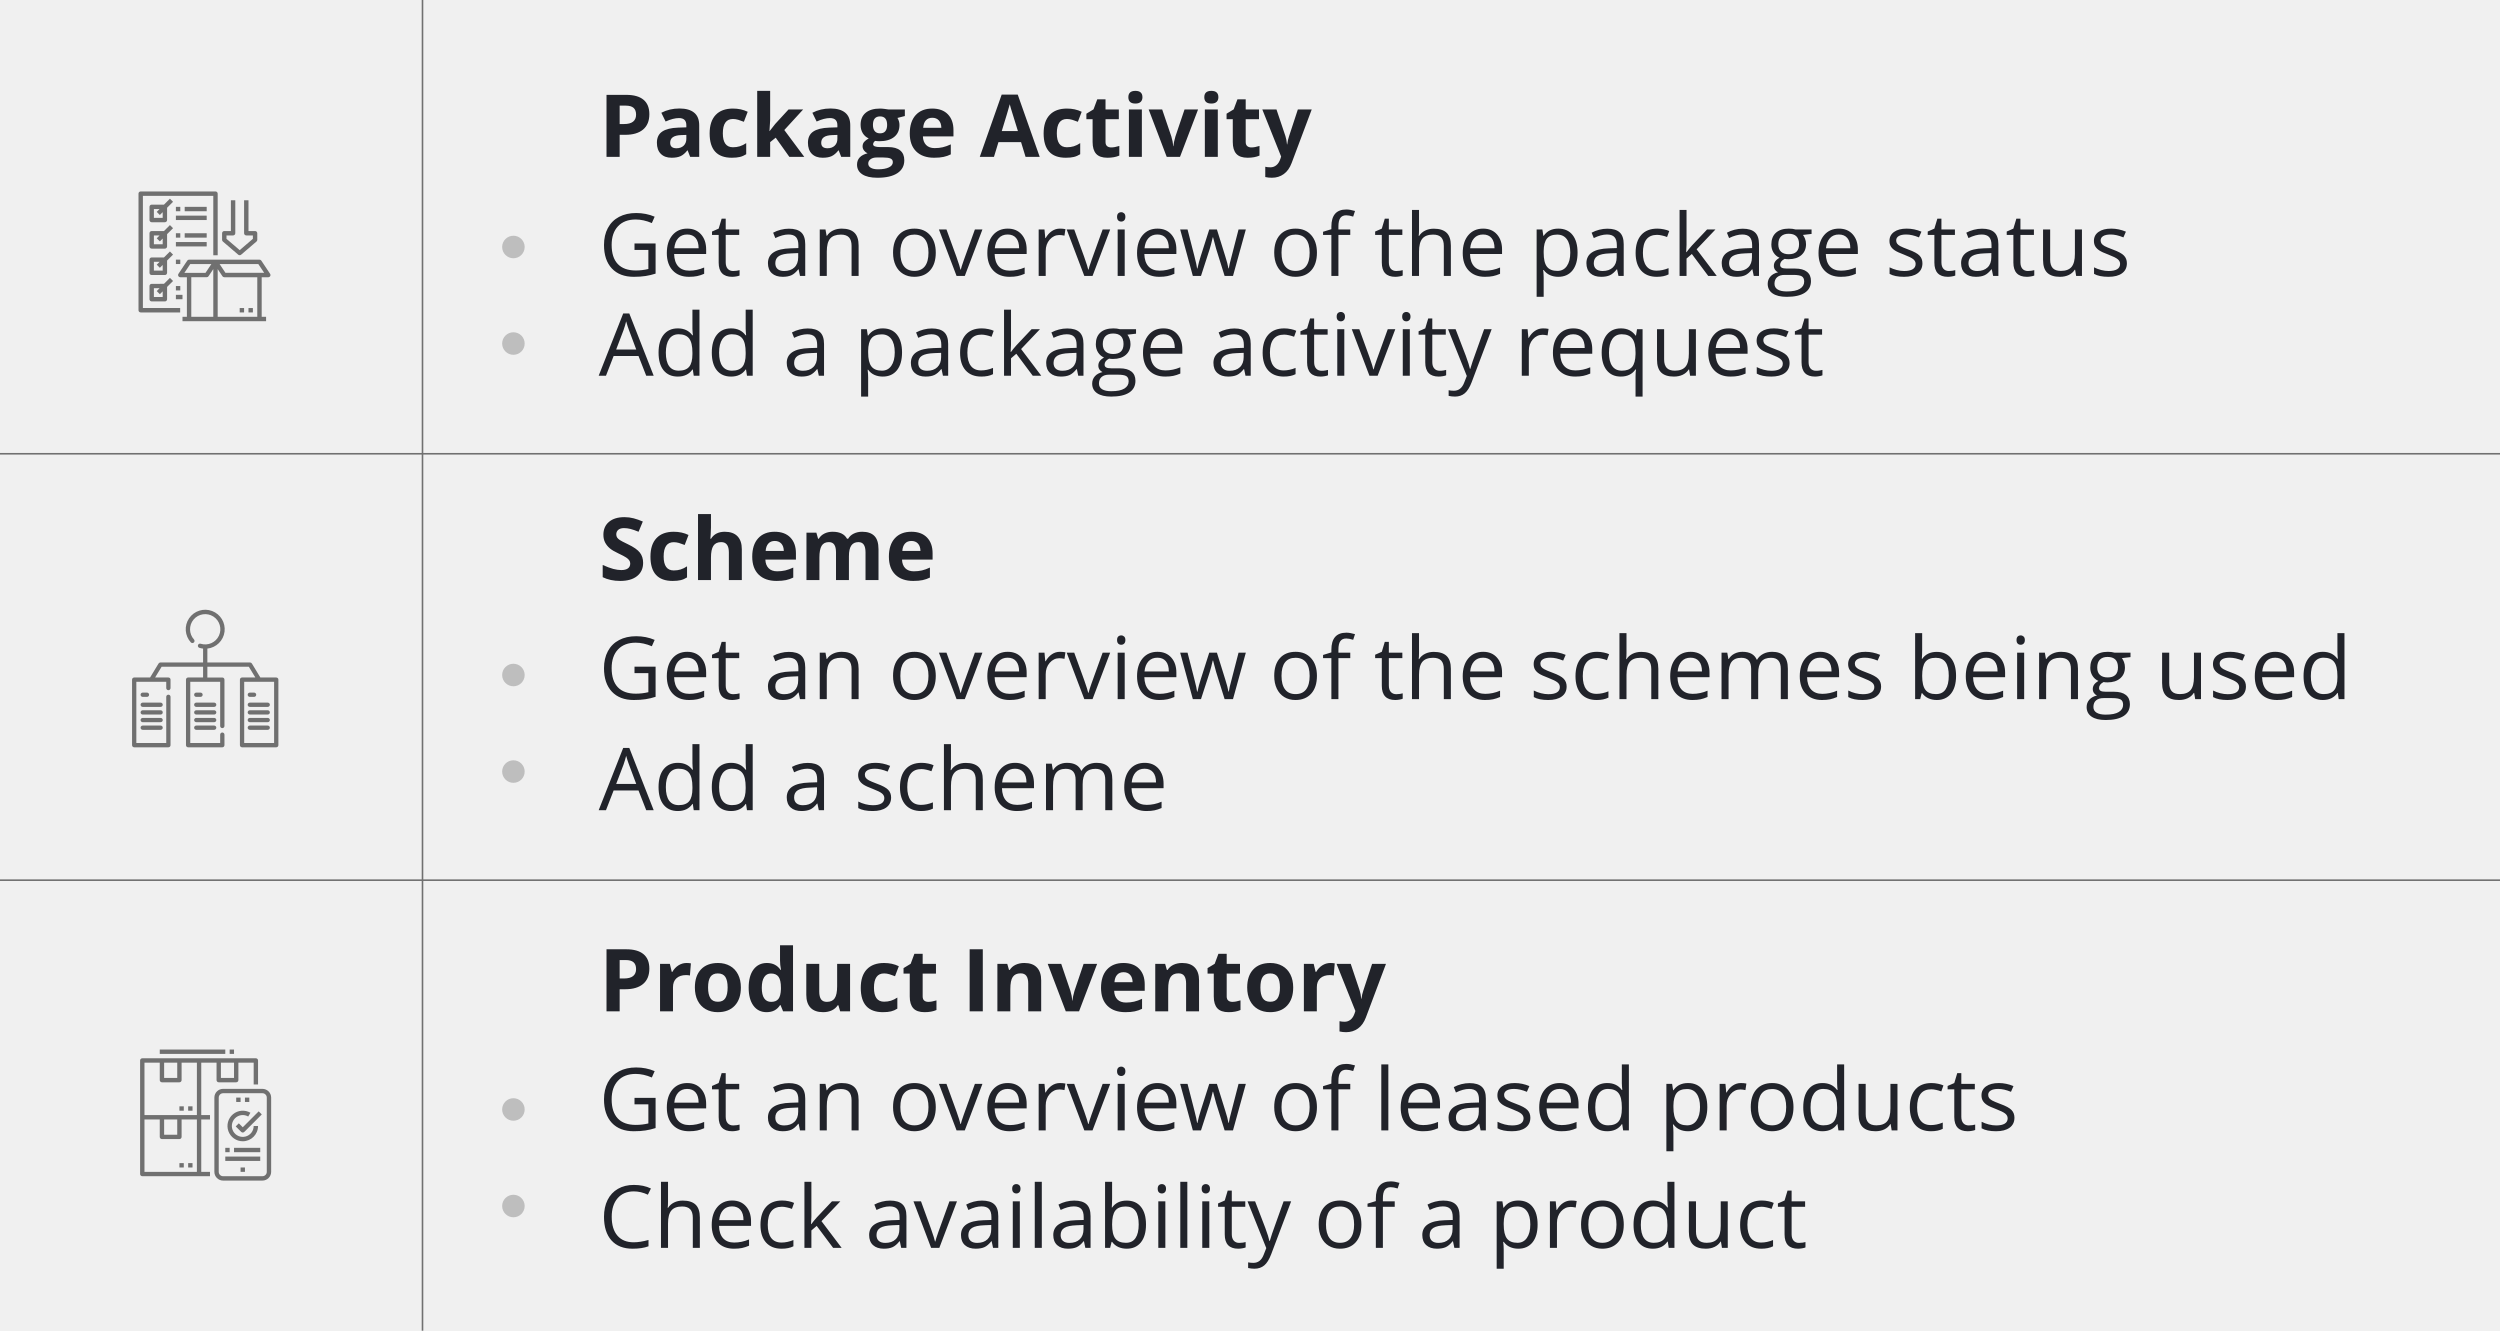
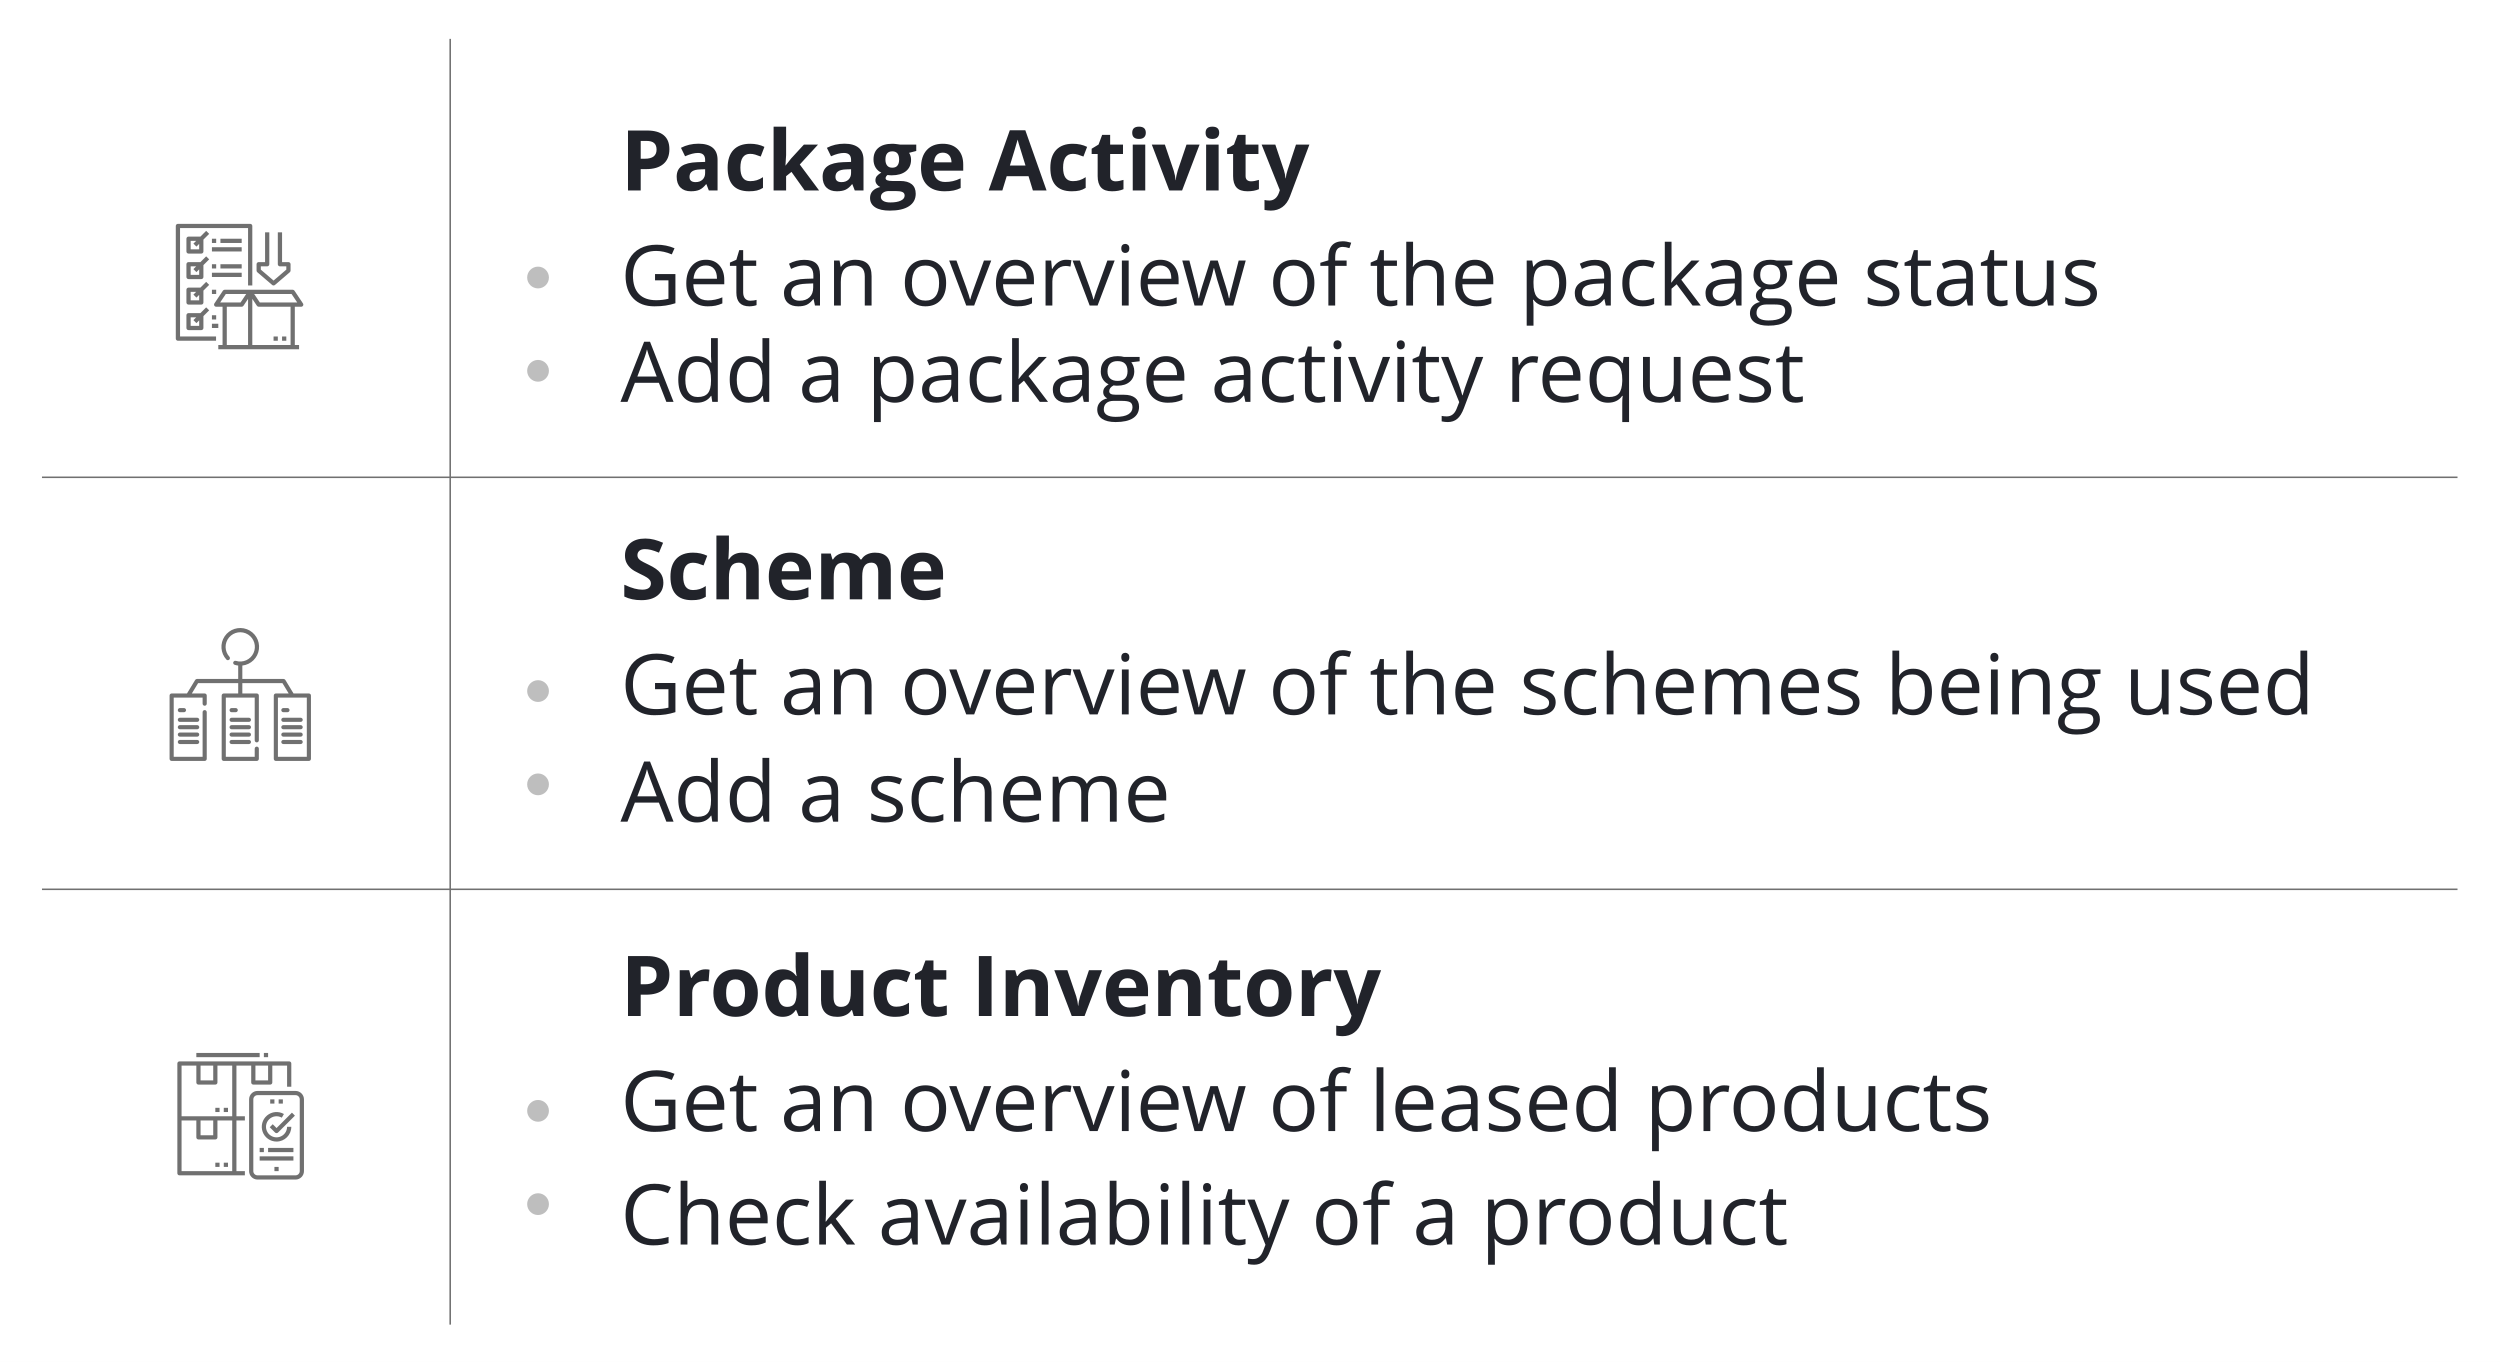
- <svg xmlns="http://www.w3.org/2000/svg" width="1553.669" height="827" viewBox="0 0 1553.669 827">
-   <g id="Group_3121" data-name="Group 3121" transform="translate(-16078.931 -13652.5)">
-     <line id="Line_292" data-name="Line 292" y2="827" transform="translate(16341.5 13652.5)" fill="none" stroke="#707070" stroke-width="1" />
-     <line id="Line_296" data-name="Line 296" x2="1553.669" transform="translate(16078.931 13934.5)" fill="none" stroke="#707070" stroke-width="1" />
-     <line id="Line_295" data-name="Line 295" x2="1553.669" transform="translate(16078.931 14199.5)" fill="none" stroke="#707070" stroke-width="1" />
-     <text id="Package_Activity" data-name="Package Activity" transform="translate(16451 13692)" fill="#21232a" font-size="54" font-family="OpenSans-Bold, Open Sans" font-weight="700">
-       <tspan x="0" y="58">Package Activity</tspan>
-     </text>
-     <text id="Get_an_overview_of_the_package_status" data-name="Get an overview of the package status" transform="translate(16451 13766)" fill="#21232a" font-size="54" font-family="OpenSans-Regular, Open Sans">
-       <tspan x="0" y="58">Get an overview of the package status</tspan>
-     </text>
-     <text id="Scheme" transform="translate(16451 13955)" fill="#21232a" font-size="54" font-family="OpenSans-Bold, Open Sans" font-weight="700">
-       <tspan x="0" y="58">Scheme</tspan>
-     </text>
-     <text id="Get_an_overview_of_the_schemes_being_used" data-name="Get an overview of the schemes being used" transform="translate(16451 14029)" fill="#21232a" font-size="54" font-family="OpenSans-Regular, Open Sans">
-       <tspan x="0" y="58">Get an overview of the schemes being used</tspan>
-     </text>
-     <text id="Product_Inventory" data-name="Product Inventory" transform="translate(16451 14223)" fill="#21232a" font-size="54" font-family="OpenSans-Bold, Open Sans" font-weight="700">
-       <tspan x="0" y="58">Product Inventory</tspan>
-     </text>
-     <text id="Get_an_overview_of_leased_products" data-name="Get an overview of leased products" transform="translate(16451 14297)" fill="#21232a" font-size="54" font-family="OpenSans-Regular, Open Sans">
-       <tspan x="0" y="58">Get an overview of leased products</tspan>
-     </text>
-     <circle id="Ellipse_475" data-name="Ellipse 475" cx="7" cy="7" r="7" transform="translate(16391 13799)" fill="#bebebe" />
-     <text id="Add_a_package_activity_request" data-name="Add a package activity request" transform="translate(16451 13828)" fill="#21232a" font-size="54" font-family="OpenSans-Regular, Open Sans">
-       <tspan x="0" y="58">Add a package activity request</tspan>
-     </text>
-     <g id="Outline" transform="translate(16165 13771.477)">
-       <path id="Path_5430" data-name="Path 5430" d="M217.188,280.811l-5.468-8.2a1.367,1.367,0,0,0-1.137-.609H166.836a1.367,1.367,0,0,0-1.137.609l-5.468,8.2a1.367,1.367,0,0,0,1.137,2.126h4.1v24.607h-2.734v2.734h51.95v-2.734H211.95V282.937h4.1a1.367,1.367,0,0,0,1.137-2.126Zm-49.621-6.077h13.119l-3.645,5.468H163.922Zm.636,8.2h9.57a1.367,1.367,0,0,0,1.137-.609l2.964-4.446v29.662H168.2Zm41.013,24.607H184.608V277.882l2.964,4.446a1.367,1.367,0,0,0,1.137.609h20.506ZM189.441,280.2l-3.646-5.468h24.056L213.5,280.2Z" transform="translate(-135.392 -229.62)" fill="#707070" />
-       <path id="Path_5431" data-name="Path 5431" d="M416,448h2.734v2.734H416Z" transform="translate(-347.646 -375.545)" fill="#707070" />
-       <path id="Path_5432" data-name="Path 5432" d="M384,448h2.734v2.734H384Z" transform="translate(-321.114 -375.545)" fill="#707070" />
-       <path id="Path_5433" data-name="Path 5433" d="M320.477,81.645l9.57,8.2a1.367,1.367,0,0,0,1.779,0l9.57-8.2a1.367,1.367,0,0,0,.477-1.038v-4.1a1.367,1.367,0,0,0-1.367-1.367h-4.1V56h-2.734V76.506a1.367,1.367,0,0,0,1.367,1.367h4.1v2.105l-8.2,7.031-8.2-7.031V77.873h4.1a1.367,1.367,0,0,0,1.367-1.367V56h-2.734V75.139h-4.1A1.367,1.367,0,0,0,320,76.506v4.1a1.367,1.367,0,0,0,.477,1.038Z" transform="translate(-268.051 -50.532)" fill="#707070" />
-       <path id="Path_5434" data-name="Path 5434" d="M18.734,26.734H62.481V63.645h2.734V25.367A1.367,1.367,0,0,0,63.848,24H17.367A1.367,1.367,0,0,0,16,25.367V97.823a1.367,1.367,0,0,0,1.367,1.367H41.9V96.455H18.734Z" transform="translate(-16 -24)" fill="#707070" />
-       <path id="Path_5435" data-name="Path 5435" d="M68.7,50.343l-3.7,3.7H57.367A1.367,1.367,0,0,0,56,55.411v8.2a1.367,1.367,0,0,0,1.367,1.367h8.2a1.367,1.367,0,0,0,1.367-1.367V55.977l3.7-3.7Zm-4.5,11.9H58.734V56.778h3.535L60.5,58.546l1.933,1.933L64.2,58.711Z" transform="translate(-49.165 -45.841)" fill="#707070" />
-       <path id="Path_5436" data-name="Path 5436" d="M152,80h2.734v2.734H152Z" transform="translate(-128.759 -70.43)" fill="#707070" />
-       <path id="Path_5437" data-name="Path 5437" d="M184,80h13.671v2.734H184Z" transform="translate(-155.291 -70.43)" fill="#707070" />
-       <path id="Path_5438" data-name="Path 5438" d="M152,112h19.139v2.734H152Z" transform="translate(-128.759 -96.962)" fill="#707070" />
-       <path id="Path_5439" data-name="Path 5439" d="M68.7,146.343l-3.7,3.7H57.367A1.367,1.367,0,0,0,56,151.411v8.2a1.367,1.367,0,0,0,1.367,1.367h8.2a1.367,1.367,0,0,0,1.367-1.367v-7.636l3.7-3.7Zm-4.5,11.9H58.734v-5.468h3.535L60.5,154.546l1.933,1.933,1.767-1.767Z" transform="translate(-49.165 -125.436)" fill="#707070" />
-       <path id="Path_5440" data-name="Path 5440" d="M152,176h2.734v2.734H152Z" transform="translate(-128.759 -150.025)" fill="#707070" />
-       <path id="Path_5441" data-name="Path 5441" d="M184,176h13.671v2.734H184Z" transform="translate(-155.291 -150.025)" fill="#707070" />
-       <path id="Path_5442" data-name="Path 5442" d="M152,208h19.139v2.734H152Z" transform="translate(-128.759 -176.557)" fill="#707070" />
-       <path id="Path_5443" data-name="Path 5443" d="M68.7,242.343l-3.7,3.7H57.367A1.367,1.367,0,0,0,56,247.411v8.2a1.367,1.367,0,0,0,1.367,1.367h8.2a1.367,1.367,0,0,0,1.367-1.367v-7.636l3.7-3.7Zm-4.5,11.9H58.734v-5.468h3.535L60.5,250.546l1.933,1.933,1.767-1.768Z" transform="translate(-49.165 -205.031)" fill="#707070" />
-       <path id="Path_5444" data-name="Path 5444" d="M152,272h2.734v2.734H152Z" transform="translate(-128.759 -229.62)" fill="#707070" />
-       <path id="Path_5445" data-name="Path 5445" d="M57.367,342.044A1.367,1.367,0,0,0,56,343.411v8.2a1.367,1.367,0,0,0,1.367,1.367h8.2a1.367,1.367,0,0,0,1.367-1.367v-7.636l3.7-3.7L68.7,338.343l-3.7,3.7Zm6.835,8.2H58.734v-5.468h3.535L60.5,346.545l1.933,1.934,1.767-1.767Z" transform="translate(-49.165 -284.626)" fill="#707070" />
-       <path id="Path_5446" data-name="Path 5446" d="M152,368h2.734v2.734H152Z" transform="translate(-128.759 -309.215)" fill="#707070" />
-       <path id="Path_5447" data-name="Path 5447" d="M152,400h4.1v2.734H152Z" transform="translate(-128.759 -335.747)" fill="#707070" />
-     </g>
-     <g id="workflow_1_" data-name="workflow (1)" transform="translate(16161 14031.435)">
-       <g id="Group_3035" data-name="Group 3035" transform="translate(0 0)">
-         <g id="Group_3034" data-name="Group 3034">
-           <path id="Path_5448" data-name="Path 5448" d="M89.606,57.422H79.734L74.466,48.73a1.332,1.332,0,0,0-1.139-.642H46.8V39.464a12.11,12.11,0,1,0-10.253-3.845,1.332,1.332,0,0,0,1.962-1.8,9.415,9.415,0,1,1,4.163,2.637A1.332,1.332,0,1,0,41.885,39a12.049,12.049,0,0,0,2.252.466v8.623H17.612a1.332,1.332,0,0,0-1.139.642L11.2,57.422H1.332A1.332,1.332,0,0,0,0,58.754V99.48a1.332,1.332,0,0,0,1.332,1.332H22.578A1.332,1.332,0,0,0,23.91,99.48V69.431a1.332,1.332,0,0,0-2.664,0V98.148H2.664V60.086H21.246v3.9a1.332,1.332,0,0,0,2.664,0V58.754a1.332,1.332,0,0,0-1.332-1.332H14.32l4.042-6.669H44.137v6.669H34.846a1.332,1.332,0,0,0-1.332,1.332V99.48a1.332,1.332,0,0,0,1.332,1.332H56.092a1.332,1.332,0,0,0,1.332-1.332V92.935a1.332,1.332,0,0,0-2.664,0v5.213H36.178V60.086H54.76v27.47a1.332,1.332,0,1,0,2.664,0v-28.8a1.332,1.332,0,0,0-1.332-1.332H46.8V50.753H72.576l4.042,6.669H68.361a1.332,1.332,0,0,0-1.332,1.332V99.48a1.332,1.332,0,0,0,1.332,1.332H89.606a1.332,1.332,0,0,0,1.332-1.332V58.754A1.332,1.332,0,0,0,89.606,57.422ZM88.274,98.148H69.693V60.086H88.274Z" transform="translate(0 -15.315)" fill="#707070" />
+ <svg xmlns="http://www.w3.org/2000/svg" width="1608" height="876" viewBox="0 0 1608 876">
+   <g id="Group_3199" data-name="Group 3199" transform="translate(-16052 -13632)">
+     <rect id="Rectangle_1048" data-name="Rectangle 1048" width="1608" height="876" transform="translate(16052 13632)" fill="#fff" />
+     <g id="Group_3121" data-name="Group 3121" transform="translate(0.069 4.5)">
+       <line id="Line_292" data-name="Line 292" y2="827" transform="translate(16341.5 13652.5)" fill="none" stroke="#707070" stroke-width="1" />
+       <line id="Line_296" data-name="Line 296" x2="1553.669" transform="translate(16078.931 13934.5)" fill="none" stroke="#707070" stroke-width="1" />
+       <line id="Line_295" data-name="Line 295" x2="1553.669" transform="translate(16078.931 14199.5)" fill="none" stroke="#707070" stroke-width="1" />
+       <text id="Package_Activity" data-name="Package Activity" transform="translate(16451 13692)" fill="#21232a" font-size="54" font-family="OpenSans-Bold, Open Sans" font-weight="700">
+         <tspan x="0" y="58">Package Activity</tspan>
+       </text>
+       <text id="Get_an_overview_of_the_package_status" data-name="Get an overview of the package status" transform="translate(16451 13766)" fill="#21232a" font-size="54" font-family="OpenSans-Regular, Open Sans">
+         <tspan x="0" y="58">Get an overview of the package status</tspan>
+       </text>
+       <text id="Scheme" transform="translate(16451 13955)" fill="#21232a" font-size="54" font-family="OpenSans-Bold, Open Sans" font-weight="700">
+         <tspan x="0" y="58">Scheme</tspan>
+       </text>
+       <text id="Get_an_overview_of_the_schemes_being_used" data-name="Get an overview of the schemes being used" transform="translate(16451 14029)" fill="#21232a" font-size="54" font-family="OpenSans-Regular, Open Sans">
+         <tspan x="0" y="58">Get an overview of the schemes being used</tspan>
+       </text>
+       <text id="Product_Inventory" data-name="Product Inventory" transform="translate(16451 14223)" fill="#21232a" font-size="54" font-family="OpenSans-Bold, Open Sans" font-weight="700">
+         <tspan x="0" y="58">Product Inventory</tspan>
+       </text>
+       <text id="Get_an_overview_of_leased_products" data-name="Get an overview of leased products" transform="translate(16451 14297)" fill="#21232a" font-size="54" font-family="OpenSans-Regular, Open Sans">
+         <tspan x="0" y="58">Get an overview of leased products</tspan>
+       </text>
+       <circle id="Ellipse_475" data-name="Ellipse 475" cx="7" cy="7" r="7" transform="translate(16391 13799)" fill="#bebebe" />
+       <text id="Add_a_package_activity_request" data-name="Add a package activity request" transform="translate(16451 13828)" fill="#21232a" font-size="54" font-family="OpenSans-Regular, Open Sans">
+         <tspan x="0" y="58">Add a package activity request</tspan>
+       </text>
+       <g id="Outline" transform="translate(16165 13771.477)">
+         <path id="Path_5430" data-name="Path 5430" d="M217.188,280.811l-5.468-8.2a1.367,1.367,0,0,0-1.137-.609H166.836a1.367,1.367,0,0,0-1.137.609l-5.468,8.2a1.367,1.367,0,0,0,1.137,2.126h4.1v24.607h-2.734v2.734h51.95v-2.734H211.95V282.937h4.1a1.367,1.367,0,0,0,1.137-2.126Zm-49.621-6.077h13.119l-3.645,5.468H163.922Zm.636,8.2h9.57a1.367,1.367,0,0,0,1.137-.609l2.964-4.446v29.662H168.2Zm41.013,24.607H184.608V277.882l2.964,4.446a1.367,1.367,0,0,0,1.137.609h20.506ZM189.441,280.2l-3.646-5.468h24.056L213.5,280.2Z" transform="translate(-135.392 -229.62)" fill="#707070" />
+         <path id="Path_5431" data-name="Path 5431" d="M416,448h2.734v2.734H416Z" transform="translate(-347.646 -375.545)" fill="#707070" />
+         <path id="Path_5432" data-name="Path 5432" d="M384,448h2.734v2.734H384Z" transform="translate(-321.114 -375.545)" fill="#707070" />
+         <path id="Path_5433" data-name="Path 5433" d="M320.477,81.645l9.57,8.2a1.367,1.367,0,0,0,1.779,0l9.57-8.2a1.367,1.367,0,0,0,.477-1.038v-4.1a1.367,1.367,0,0,0-1.367-1.367h-4.1V56h-2.734V76.506a1.367,1.367,0,0,0,1.367,1.367h4.1v2.105l-8.2,7.031-8.2-7.031V77.873h4.1a1.367,1.367,0,0,0,1.367-1.367V56h-2.734V75.139h-4.1A1.367,1.367,0,0,0,320,76.506v4.1a1.367,1.367,0,0,0,.477,1.038Z" transform="translate(-268.051 -50.532)" fill="#707070" />
+         <path id="Path_5434" data-name="Path 5434" d="M18.734,26.734H62.481V63.645h2.734V25.367A1.367,1.367,0,0,0,63.848,24H17.367A1.367,1.367,0,0,0,16,25.367V97.823a1.367,1.367,0,0,0,1.367,1.367H41.9V96.455H18.734Z" transform="translate(-16 -24)" fill="#707070" />
+         <path id="Path_5435" data-name="Path 5435" d="M68.7,50.343l-3.7,3.7H57.367A1.367,1.367,0,0,0,56,55.411v8.2a1.367,1.367,0,0,0,1.367,1.367h8.2a1.367,1.367,0,0,0,1.367-1.367V55.977l3.7-3.7Zm-4.5,11.9H58.734V56.778h3.535L60.5,58.546l1.933,1.933L64.2,58.711Z" transform="translate(-49.165 -45.841)" fill="#707070" />
+         <path id="Path_5436" data-name="Path 5436" d="M152,80h2.734v2.734H152Z" transform="translate(-128.759 -70.43)" fill="#707070" />
+         <path id="Path_5437" data-name="Path 5437" d="M184,80h13.671v2.734H184Z" transform="translate(-155.291 -70.43)" fill="#707070" />
+         <path id="Path_5438" data-name="Path 5438" d="M152,112h19.139v2.734H152Z" transform="translate(-128.759 -96.962)" fill="#707070" />
+         <path id="Path_5439" data-name="Path 5439" d="M68.7,146.343l-3.7,3.7H57.367A1.367,1.367,0,0,0,56,151.411v8.2a1.367,1.367,0,0,0,1.367,1.367h8.2a1.367,1.367,0,0,0,1.367-1.367v-7.636l3.7-3.7Zm-4.5,11.9H58.734v-5.468h3.535L60.5,154.546l1.933,1.933,1.767-1.767Z" transform="translate(-49.165 -125.436)" fill="#707070" />
+         <path id="Path_5440" data-name="Path 5440" d="M152,176h2.734v2.734H152Z" transform="translate(-128.759 -150.025)" fill="#707070" />
+         <path id="Path_5441" data-name="Path 5441" d="M184,176h13.671v2.734H184Z" transform="translate(-155.291 -150.025)" fill="#707070" />
+         <path id="Path_5442" data-name="Path 5442" d="M152,208h19.139v2.734H152Z" transform="translate(-128.759 -176.557)" fill="#707070" />
+         <path id="Path_5443" data-name="Path 5443" d="M68.7,242.343l-3.7,3.7H57.367A1.367,1.367,0,0,0,56,247.411v8.2a1.367,1.367,0,0,0,1.367,1.367h8.2a1.367,1.367,0,0,0,1.367-1.367v-7.636l3.7-3.7Zm-4.5,11.9H58.734v-5.468h3.535L60.5,250.546l1.933,1.933,1.767-1.768Z" transform="translate(-49.165 -205.031)" fill="#707070" />
+         <path id="Path_5444" data-name="Path 5444" d="M152,272h2.734v2.734H152Z" transform="translate(-128.759 -229.62)" fill="#707070" />
+         <path id="Path_5445" data-name="Path 5445" d="M57.367,342.044A1.367,1.367,0,0,0,56,343.411v8.2a1.367,1.367,0,0,0,1.367,1.367h8.2a1.367,1.367,0,0,0,1.367-1.367v-7.636l3.7-3.7L68.7,338.343l-3.7,3.7Zm6.835,8.2H58.734v-5.468h3.535L60.5,346.545l1.933,1.934,1.767-1.767Z" transform="translate(-49.165 -284.626)" fill="#707070" />
+         <path id="Path_5446" data-name="Path 5446" d="M152,368h2.734v2.734H152Z" transform="translate(-128.759 -309.215)" fill="#707070" />
+         <path id="Path_5447" data-name="Path 5447" d="M152,400h4.1v2.734H152Z" transform="translate(-128.759 -335.747)" fill="#707070" />
+       </g>
+       <g id="workflow_1_" data-name="workflow (1)" transform="translate(16161 14031.435)">
+         <g id="Group_3035" data-name="Group 3035" transform="translate(0 0)">
+           <g id="Group_3034" data-name="Group 3034">
+             <path id="Path_5448" data-name="Path 5448" d="M89.606,57.422H79.734L74.466,48.73a1.332,1.332,0,0,0-1.139-.642H46.8V39.464a12.11,12.11,0,1,0-10.253-3.845,1.332,1.332,0,0,0,1.962-1.8,9.415,9.415,0,1,1,4.163,2.637A1.332,1.332,0,1,0,41.885,39a12.049,12.049,0,0,0,2.252.466v8.623H17.612a1.332,1.332,0,0,0-1.139.642L11.2,57.422H1.332A1.332,1.332,0,0,0,0,58.754V99.48a1.332,1.332,0,0,0,1.332,1.332H22.578A1.332,1.332,0,0,0,23.91,99.48V69.431a1.332,1.332,0,0,0-2.664,0V98.148H2.664V60.086H21.246v3.9a1.332,1.332,0,0,0,2.664,0V58.754a1.332,1.332,0,0,0-1.332-1.332H14.32l4.042-6.669H44.137v6.669H34.846a1.332,1.332,0,0,0-1.332,1.332V99.48a1.332,1.332,0,0,0,1.332,1.332H56.092a1.332,1.332,0,0,0,1.332-1.332V92.935a1.332,1.332,0,0,0-2.664,0v5.213H36.178V60.086H54.76v27.47a1.332,1.332,0,1,0,2.664,0v-28.8a1.332,1.332,0,0,0-1.332-1.332H46.8V50.753H72.576l4.042,6.669H68.361a1.332,1.332,0,0,0-1.332,1.332V99.48a1.332,1.332,0,0,0,1.332,1.332H89.606a1.332,1.332,0,0,0,1.332-1.332V58.754A1.332,1.332,0,0,0,89.606,57.422ZM88.274,98.148H69.693V60.086H88.274Z" transform="translate(0 -15.315)" fill="#707070" />
+           </g>
+         </g>
+         <g id="Group_3037" data-name="Group 3037" transform="translate(5.294 51.495)">
+           <g id="Group_3036" data-name="Group 3036">
+             <path id="Path_5449" data-name="Path 5449" d="M33.78,305.245H31.14a1.332,1.332,0,1,0,0,2.664h2.64a1.332,1.332,0,1,0,0-2.664Z" transform="translate(-29.808 -305.245)" fill="#707070" />
+           </g>
+         </g>
+         <g id="Group_3039" data-name="Group 3039" transform="translate(5.294 57.718)">
+           <g id="Group_3038" data-name="Group 3038">
+             <path id="Path_5450" data-name="Path 5450" d="M42.265,340.278H31.14a1.332,1.332,0,1,0,0,2.664H42.265a1.332,1.332,0,1,0,0-2.664Z" transform="translate(-29.808 -340.278)" fill="#707070" />
+           </g>
+         </g>
+         <g id="Group_3041" data-name="Group 3041" transform="translate(5.294 62.47)">
+           <g id="Group_3040" data-name="Group 3040">
+             <path id="Path_5451" data-name="Path 5451" d="M42.265,367.035H31.14a1.332,1.332,0,0,0,0,2.664H42.265a1.332,1.332,0,1,0,0-2.664Z" transform="translate(-29.808 -367.035)" fill="#707070" />
+           </g>
+         </g>
+         <g id="Group_3043" data-name="Group 3043" transform="translate(5.294 67.222)">
+           <g id="Group_3042" data-name="Group 3042">
+             <path id="Path_5452" data-name="Path 5452" d="M42.265,393.791H31.14a1.332,1.332,0,1,0,0,2.664H42.265a1.332,1.332,0,1,0,0-2.664Z" transform="translate(-29.808 -393.791)" fill="#707070" />
+           </g>
+         </g>
+         <g id="Group_3045" data-name="Group 3045" transform="translate(5.294 71.975)">
+           <g id="Group_3044" data-name="Group 3044">
+             <path id="Path_5453" data-name="Path 5453" d="M42.265,420.548H31.14a1.332,1.332,0,1,0,0,2.664H42.265a1.332,1.332,0,1,0,0-2.664Z" transform="translate(-29.808 -420.548)" fill="#707070" />
+           </g>
+         </g>
+         <g id="Group_3047" data-name="Group 3047" transform="translate(38.575 51.495)">
+           <g id="Group_3046" data-name="Group 3046">
+             <path id="Path_5454" data-name="Path 5454" d="M221.155,305.245h-2.64a1.332,1.332,0,1,0,0,2.664h2.64a1.332,1.332,0,1,0,0-2.664Z" transform="translate(-217.183 -305.245)" fill="#707070" />
+           </g>
+         </g>
+         <g id="Group_3049" data-name="Group 3049" transform="translate(38.575 57.718)">
+           <g id="Group_3048" data-name="Group 3048">
+             <path id="Path_5455" data-name="Path 5455" d="M229.639,340.278H218.514a1.332,1.332,0,1,0,0,2.664h11.125a1.332,1.332,0,1,0,0-2.664Z" transform="translate(-217.182 -340.278)" fill="#707070" />
+           </g>
+         </g>
+         <g id="Group_3051" data-name="Group 3051" transform="translate(38.575 62.47)">
+           <g id="Group_3050" data-name="Group 3050">
+             <path id="Path_5456" data-name="Path 5456" d="M229.639,367.035H218.514a1.332,1.332,0,0,0,0,2.664h11.125a1.332,1.332,0,1,0,0-2.664Z" transform="translate(-217.182 -367.035)" fill="#707070" />
+           </g>
+         </g>
+         <g id="Group_3053" data-name="Group 3053" transform="translate(38.575 67.222)">
+           <g id="Group_3052" data-name="Group 3052">
+             <path id="Path_5457" data-name="Path 5457" d="M229.639,393.791H218.514a1.332,1.332,0,1,0,0,2.664h11.125a1.332,1.332,0,1,0,0-2.664Z" transform="translate(-217.182 -393.791)" fill="#707070" />
+           </g>
+         </g>
+         <g id="Group_3055" data-name="Group 3055" transform="translate(38.575 71.975)">
+           <g id="Group_3054" data-name="Group 3054">
+             <path id="Path_5458" data-name="Path 5458" d="M229.639,420.548H218.514a1.332,1.332,0,1,0,0,2.664h11.125a1.332,1.332,0,1,0,0-2.664Z" transform="translate(-217.182 -420.548)" fill="#707070" />
+           </g>
+         </g>
+         <g id="Group_3057" data-name="Group 3057" transform="translate(71.855 51.495)">
+           <g id="Group_3056" data-name="Group 3056">
+             <path id="Path_5459" data-name="Path 5459" d="M408.529,305.245h-2.64a1.332,1.332,0,1,0,0,2.664h2.64a1.332,1.332,0,1,0,0-2.664Z" transform="translate(-404.557 -305.245)" fill="#707070" />
+           </g>
+         </g>
+         <g id="Group_3059" data-name="Group 3059" transform="translate(71.855 57.718)">
+           <g id="Group_3058" data-name="Group 3058">
+             <path id="Path_5460" data-name="Path 5460" d="M417.014,340.278H405.889a1.332,1.332,0,1,0,0,2.664h11.125a1.332,1.332,0,0,0,0-2.664Z" transform="translate(-404.557 -340.278)" fill="#707070" />
+           </g>
+         </g>
+         <g id="Group_3061" data-name="Group 3061" transform="translate(71.855 62.47)">
+           <g id="Group_3060" data-name="Group 3060">
+             <path id="Path_5461" data-name="Path 5461" d="M417.013,367.035H405.888a1.332,1.332,0,0,0,0,2.664h11.125a1.332,1.332,0,1,0,0-2.664Z" transform="translate(-404.556 -367.035)" fill="#707070" />
+           </g>
+         </g>
+         <g id="Group_3063" data-name="Group 3063" transform="translate(71.855 67.222)">
+           <g id="Group_3062" data-name="Group 3062">
+             <path id="Path_5462" data-name="Path 5462" d="M417.013,393.791H405.888a1.332,1.332,0,1,0,0,2.664h11.125a1.332,1.332,0,1,0,0-2.664Z" transform="translate(-404.556 -393.791)" fill="#707070" />
+           </g>
+         </g>
+         <g id="Group_3065" data-name="Group 3065" transform="translate(71.855 71.975)">
+           <g id="Group_3064" data-name="Group 3064">
+             <path id="Path_5463" data-name="Path 5463" d="M417.013,420.548H405.888a1.332,1.332,0,1,0,0,2.664h11.125a1.332,1.332,0,1,0,0-2.664Z" transform="translate(-404.556 -420.548)" fill="#707070" />
+           </g>
        </g>
      </g>
-       <g id="Group_3037" data-name="Group 3037" transform="translate(5.294 51.495)">
-         <g id="Group_3036" data-name="Group 3036">
-           <path id="Path_5449" data-name="Path 5449" d="M33.78,305.245H31.14a1.332,1.332,0,1,0,0,2.664h2.64a1.332,1.332,0,1,0,0-2.664Z" transform="translate(-29.808 -305.245)" fill="#707070" />
-         </g>
+       <g id="inventory_1_" data-name="inventory (1)" transform="translate(16166 14304.754)">
+         <path id="Path_5414" data-name="Path 5414" d="M54.007,50.715h9.5V61.574a1.357,1.357,0,0,0,1.357,1.357H75.726a1.357,1.357,0,0,0,1.357-1.357V50.715h9.5V64.289H89.3V49.357A1.357,1.357,0,0,0,87.942,48H17.357A1.357,1.357,0,0,0,16,49.357v70.585a1.357,1.357,0,0,0,1.357,1.357h42.08v-2.715h-5.43V86.007h5.43V83.292h-5.43Zm20.361,9.5H66.224v-9.5h8.144Zm-43.437-9.5h8.144v9.5H30.931Zm-2.715,0V61.574a1.357,1.357,0,0,0,1.357,1.357H40.433a1.357,1.357,0,0,0,1.357-1.357V50.715h9.5V83.292H18.715V50.715Zm2.715,35.292h8.144v9.5H30.931Zm20.361,32.578H18.715V86.007h9.5V96.866a1.357,1.357,0,0,0,1.357,1.357H40.433a1.357,1.357,0,0,0,1.357-1.357V86.007h9.5Z" transform="translate(-16 -42.57)" fill="#707070" />
+         <path id="Path_5415" data-name="Path 5415" d="M192,224h2.715v2.715H192Z" transform="translate(-162.137 -188.708)" fill="#707070" />
+         <path id="Path_5416" data-name="Path 5416" d="M160,224h2.715v2.715H160Z" transform="translate(-135.567 -188.708)" fill="#707070" />
+         <path id="Path_5417" data-name="Path 5417" d="M192,432h2.715v2.715H192Z" transform="translate(-162.137 -361.415)" fill="#707070" />
+         <path id="Path_5418" data-name="Path 5418" d="M160,432h2.715v2.715H160Z" transform="translate(-135.567 -361.415)" fill="#707070" />
+         <path id="Path_5419" data-name="Path 5419" d="M88,16h40.722v2.715H88Z" transform="translate(-75.783 -16)" fill="#707070" />
+         <path id="Path_5420" data-name="Path 5420" d="M344,16h2.715v2.715H344Z" transform="translate(-288.346 -16)" fill="#707070" />
+         <path id="Path_5421" data-name="Path 5421" d="M317.863,160H293.43a5.436,5.436,0,0,0-5.43,5.43v46.151a5.436,5.436,0,0,0,5.43,5.43h24.433a5.436,5.436,0,0,0,5.43-5.43V165.43A5.436,5.436,0,0,0,317.863,160Zm2.715,51.581a2.718,2.718,0,0,1-2.715,2.715H293.43a2.718,2.718,0,0,1-2.715-2.715V165.43a2.718,2.718,0,0,1,2.715-2.715h24.433a2.718,2.718,0,0,1,2.715,2.715Z" transform="translate(-241.848 -135.567)" fill="#707070" />
+         <path id="Path_5422" data-name="Path 5422" d="M368,192h2.715v2.715H368Z" transform="translate(-308.274 -162.137)" fill="#707070" />
+         <path id="Path_5423" data-name="Path 5423" d="M400,192h2.715v2.715H400Z" transform="translate(-334.845 -162.137)" fill="#707070" />
+         <path id="Path_5424" data-name="Path 5424" d="M384,448h2.715v2.715H384Z" transform="translate(-321.559 -374.701)" fill="#707070" />
+         <path id="Path_5425" data-name="Path 5425" d="M370.592,252.243l-2.455-2.455-1.92,1.92,3.415,3.415a1.357,1.357,0,0,0,1.92,0l10.859-10.859-1.92-1.92Z" transform="translate(-306.794 -203.938)" fill="#707070" />
+         <path id="Path_5426" data-name="Path 5426" d="M345.513,259a9.513,9.513,0,0,0,9.5-9.5H352.3a6.784,6.784,0,1,1-3.395-5.88l1.359-2.35A9.5,9.5,0,1,0,345.513,259Z" transform="translate(-281.715 -201.993)" fill="#707070" />
+         <path id="Path_5427" data-name="Path 5427" d="M328,376h2.715v2.715H328Z" transform="translate(-275.061 -314.917)" fill="#707070" />
+         <path id="Path_5428" data-name="Path 5428" d="M360,376h16.289v2.715H360Z" transform="translate(-301.632 -314.917)" fill="#707070" />
+         <path id="Path_5429" data-name="Path 5429" d="M328,408h21.718v2.715H328Z" transform="translate(-275.061 -341.488)" fill="#707070" />
      </g>
-       <g id="Group_3039" data-name="Group 3039" transform="translate(5.294 57.718)">
-         <g id="Group_3038" data-name="Group 3038">
-           <path id="Path_5450" data-name="Path 5450" d="M42.265,340.278H31.14a1.332,1.332,0,1,0,0,2.664H42.265a1.332,1.332,0,1,0,0-2.664Z" transform="translate(-29.808 -340.278)" fill="#707070" />
-         </g>
-       </g>
-       <g id="Group_3041" data-name="Group 3041" transform="translate(5.294 62.47)">
-         <g id="Group_3040" data-name="Group 3040">
-           <path id="Path_5451" data-name="Path 5451" d="M42.265,367.035H31.14a1.332,1.332,0,0,0,0,2.664H42.265a1.332,1.332,0,1,0,0-2.664Z" transform="translate(-29.808 -367.035)" fill="#707070" />
-         </g>
-       </g>
-       <g id="Group_3043" data-name="Group 3043" transform="translate(5.294 67.222)">
-         <g id="Group_3042" data-name="Group 3042">
-           <path id="Path_5452" data-name="Path 5452" d="M42.265,393.791H31.14a1.332,1.332,0,1,0,0,2.664H42.265a1.332,1.332,0,1,0,0-2.664Z" transform="translate(-29.808 -393.791)" fill="#707070" />
-         </g>
-       </g>
-       <g id="Group_3045" data-name="Group 3045" transform="translate(5.294 71.975)">
-         <g id="Group_3044" data-name="Group 3044">
-           <path id="Path_5453" data-name="Path 5453" d="M42.265,420.548H31.14a1.332,1.332,0,1,0,0,2.664H42.265a1.332,1.332,0,1,0,0-2.664Z" transform="translate(-29.808 -420.548)" fill="#707070" />
-         </g>
-       </g>
-       <g id="Group_3047" data-name="Group 3047" transform="translate(38.575 51.495)">
-         <g id="Group_3046" data-name="Group 3046">
-           <path id="Path_5454" data-name="Path 5454" d="M221.155,305.245h-2.64a1.332,1.332,0,1,0,0,2.664h2.64a1.332,1.332,0,1,0,0-2.664Z" transform="translate(-217.183 -305.245)" fill="#707070" />
-         </g>
-       </g>
-       <g id="Group_3049" data-name="Group 3049" transform="translate(38.575 57.718)">
-         <g id="Group_3048" data-name="Group 3048">
-           <path id="Path_5455" data-name="Path 5455" d="M229.639,340.278H218.514a1.332,1.332,0,1,0,0,2.664h11.125a1.332,1.332,0,1,0,0-2.664Z" transform="translate(-217.182 -340.278)" fill="#707070" />
-         </g>
-       </g>
-       <g id="Group_3051" data-name="Group 3051" transform="translate(38.575 62.47)">
-         <g id="Group_3050" data-name="Group 3050">
-           <path id="Path_5456" data-name="Path 5456" d="M229.639,367.035H218.514a1.332,1.332,0,0,0,0,2.664h11.125a1.332,1.332,0,1,0,0-2.664Z" transform="translate(-217.182 -367.035)" fill="#707070" />
-         </g>
-       </g>
-       <g id="Group_3053" data-name="Group 3053" transform="translate(38.575 67.222)">
-         <g id="Group_3052" data-name="Group 3052">
-           <path id="Path_5457" data-name="Path 5457" d="M229.639,393.791H218.514a1.332,1.332,0,1,0,0,2.664h11.125a1.332,1.332,0,1,0,0-2.664Z" transform="translate(-217.182 -393.791)" fill="#707070" />
-         </g>
-       </g>
-       <g id="Group_3055" data-name="Group 3055" transform="translate(38.575 71.975)">
-         <g id="Group_3054" data-name="Group 3054">
-           <path id="Path_5458" data-name="Path 5458" d="M229.639,420.548H218.514a1.332,1.332,0,1,0,0,2.664h11.125a1.332,1.332,0,1,0,0-2.664Z" transform="translate(-217.182 -420.548)" fill="#707070" />
-         </g>
-       </g>
-       <g id="Group_3057" data-name="Group 3057" transform="translate(71.855 51.495)">
-         <g id="Group_3056" data-name="Group 3056">
-           <path id="Path_5459" data-name="Path 5459" d="M408.529,305.245h-2.64a1.332,1.332,0,1,0,0,2.664h2.64a1.332,1.332,0,1,0,0-2.664Z" transform="translate(-404.557 -305.245)" fill="#707070" />
-         </g>
-       </g>
-       <g id="Group_3059" data-name="Group 3059" transform="translate(71.855 57.718)">
-         <g id="Group_3058" data-name="Group 3058">
-           <path id="Path_5460" data-name="Path 5460" d="M417.014,340.278H405.889a1.332,1.332,0,1,0,0,2.664h11.125a1.332,1.332,0,0,0,0-2.664Z" transform="translate(-404.557 -340.278)" fill="#707070" />
-         </g>
-       </g>
-       <g id="Group_3061" data-name="Group 3061" transform="translate(71.855 62.47)">
-         <g id="Group_3060" data-name="Group 3060">
-           <path id="Path_5461" data-name="Path 5461" d="M417.013,367.035H405.888a1.332,1.332,0,0,0,0,2.664h11.125a1.332,1.332,0,1,0,0-2.664Z" transform="translate(-404.556 -367.035)" fill="#707070" />
-         </g>
-       </g>
-       <g id="Group_3063" data-name="Group 3063" transform="translate(71.855 67.222)">
-         <g id="Group_3062" data-name="Group 3062">
-           <path id="Path_5462" data-name="Path 5462" d="M417.013,393.791H405.888a1.332,1.332,0,1,0,0,2.664h11.125a1.332,1.332,0,1,0,0-2.664Z" transform="translate(-404.556 -393.791)" fill="#707070" />
-         </g>
-       </g>
-       <g id="Group_3065" data-name="Group 3065" transform="translate(71.855 71.975)">
-         <g id="Group_3064" data-name="Group 3064">
-           <path id="Path_5463" data-name="Path 5463" d="M417.013,420.548H405.888a1.332,1.332,0,1,0,0,2.664h11.125a1.332,1.332,0,1,0,0-2.664Z" transform="translate(-404.556 -420.548)" fill="#707070" />
-         </g>
-       </g>
+       <text id="Add_a_scheme" data-name="Add a scheme" transform="translate(16451 14098)" fill="#21232a" font-size="54" font-family="OpenSans-Regular, Open Sans">
+         <tspan x="0" y="58">Add a scheme</tspan>
+       </text>
+       <text id="Check_availability_of_a_product" data-name="Check availability of a product" transform="translate(16451 14370)" fill="#21232a" font-size="54" font-family="OpenSans-Regular, Open Sans">
+         <tspan x="0" y="58">Check availability of a product</tspan>
+       </text>
+       <circle id="Ellipse_520" data-name="Ellipse 520" cx="7" cy="7" r="7" transform="translate(16391 13859)" fill="#bebebe" />
+       <circle id="Ellipse_521" data-name="Ellipse 521" cx="7" cy="7" r="7" transform="translate(16391 14065)" fill="#bebebe" />
+       <circle id="Ellipse_522" data-name="Ellipse 522" cx="7" cy="7" r="7" transform="translate(16391 14125)" fill="#bebebe" />
+       <circle id="Ellipse_523" data-name="Ellipse 523" cx="7" cy="7" r="7" transform="translate(16391 14335)" fill="#bebebe" />
+       <circle id="Ellipse_524" data-name="Ellipse 524" cx="7" cy="7" r="7" transform="translate(16391 14395)" fill="#bebebe" />
    </g>
-     <g id="inventory_1_" data-name="inventory (1)" transform="translate(16166 14304.754)">
-       <path id="Path_5414" data-name="Path 5414" d="M54.007,50.715h9.5V61.574a1.357,1.357,0,0,0,1.357,1.357H75.726a1.357,1.357,0,0,0,1.357-1.357V50.715h9.5V64.289H89.3V49.357A1.357,1.357,0,0,0,87.942,48H17.357A1.357,1.357,0,0,0,16,49.357v70.585a1.357,1.357,0,0,0,1.357,1.357h42.08v-2.715h-5.43V86.007h5.43V83.292h-5.43Zm20.361,9.5H66.224v-9.5h8.144Zm-43.437-9.5h8.144v9.5H30.931Zm-2.715,0V61.574a1.357,1.357,0,0,0,1.357,1.357H40.433a1.357,1.357,0,0,0,1.357-1.357V50.715h9.5V83.292H18.715V50.715Zm2.715,35.292h8.144v9.5H30.931Zm20.361,32.578H18.715V86.007h9.5V96.866a1.357,1.357,0,0,0,1.357,1.357H40.433a1.357,1.357,0,0,0,1.357-1.357V86.007h9.5Z" transform="translate(-16 -42.57)" fill="#707070" />
-       <path id="Path_5415" data-name="Path 5415" d="M192,224h2.715v2.715H192Z" transform="translate(-162.137 -188.708)" fill="#707070" />
-       <path id="Path_5416" data-name="Path 5416" d="M160,224h2.715v2.715H160Z" transform="translate(-135.567 -188.708)" fill="#707070" />
-       <path id="Path_5417" data-name="Path 5417" d="M192,432h2.715v2.715H192Z" transform="translate(-162.137 -361.415)" fill="#707070" />
-       <path id="Path_5418" data-name="Path 5418" d="M160,432h2.715v2.715H160Z" transform="translate(-135.567 -361.415)" fill="#707070" />
-       <path id="Path_5419" data-name="Path 5419" d="M88,16h40.722v2.715H88Z" transform="translate(-75.783 -16)" fill="#707070" />
-       <path id="Path_5420" data-name="Path 5420" d="M344,16h2.715v2.715H344Z" transform="translate(-288.346 -16)" fill="#707070" />
-       <path id="Path_5421" data-name="Path 5421" d="M317.863,160H293.43a5.436,5.436,0,0,0-5.43,5.43v46.151a5.436,5.436,0,0,0,5.43,5.43h24.433a5.436,5.436,0,0,0,5.43-5.43V165.43A5.436,5.436,0,0,0,317.863,160Zm2.715,51.581a2.718,2.718,0,0,1-2.715,2.715H293.43a2.718,2.718,0,0,1-2.715-2.715V165.43a2.718,2.718,0,0,1,2.715-2.715h24.433a2.718,2.718,0,0,1,2.715,2.715Z" transform="translate(-241.848 -135.567)" fill="#707070" />
-       <path id="Path_5422" data-name="Path 5422" d="M368,192h2.715v2.715H368Z" transform="translate(-308.274 -162.137)" fill="#707070" />
-       <path id="Path_5423" data-name="Path 5423" d="M400,192h2.715v2.715H400Z" transform="translate(-334.845 -162.137)" fill="#707070" />
-       <path id="Path_5424" data-name="Path 5424" d="M384,448h2.715v2.715H384Z" transform="translate(-321.559 -374.701)" fill="#707070" />
-       <path id="Path_5425" data-name="Path 5425" d="M370.592,252.243l-2.455-2.455-1.92,1.92,3.415,3.415a1.357,1.357,0,0,0,1.92,0l10.859-10.859-1.92-1.92Z" transform="translate(-306.794 -203.938)" fill="#707070" />
-       <path id="Path_5426" data-name="Path 5426" d="M345.513,259a9.513,9.513,0,0,0,9.5-9.5H352.3a6.784,6.784,0,1,1-3.395-5.88l1.359-2.35A9.5,9.5,0,1,0,345.513,259Z" transform="translate(-281.715 -201.993)" fill="#707070" />
-       <path id="Path_5427" data-name="Path 5427" d="M328,376h2.715v2.715H328Z" transform="translate(-275.061 -314.917)" fill="#707070" />
-       <path id="Path_5428" data-name="Path 5428" d="M360,376h16.289v2.715H360Z" transform="translate(-301.632 -314.917)" fill="#707070" />
-       <path id="Path_5429" data-name="Path 5429" d="M328,408h21.718v2.715H328Z" transform="translate(-275.061 -341.488)" fill="#707070" />
-     </g>
-     <text id="Add_a_scheme" data-name="Add a scheme" transform="translate(16451 14098)" fill="#21232a" font-size="54" font-family="OpenSans-Regular, Open Sans">
-       <tspan x="0" y="58">Add a scheme</tspan>
-     </text>
-     <text id="Check_availability_of_a_product" data-name="Check availability of a product" transform="translate(16451 14370)" fill="#21232a" font-size="54" font-family="OpenSans-Regular, Open Sans">
-       <tspan x="0" y="58">Check availability of a product</tspan>
-     </text>
-     <circle id="Ellipse_520" data-name="Ellipse 520" cx="7" cy="7" r="7" transform="translate(16391 13859)" fill="#bebebe" />
-     <circle id="Ellipse_521" data-name="Ellipse 521" cx="7" cy="7" r="7" transform="translate(16391 14065)" fill="#bebebe" />
-     <circle id="Ellipse_522" data-name="Ellipse 522" cx="7" cy="7" r="7" transform="translate(16391 14125)" fill="#bebebe" />
-     <circle id="Ellipse_523" data-name="Ellipse 523" cx="7" cy="7" r="7" transform="translate(16391 14335)" fill="#bebebe" />
-     <circle id="Ellipse_524" data-name="Ellipse 524" cx="7" cy="7" r="7" transform="translate(16391 14395)" fill="#bebebe" />
  </g>
</svg>
